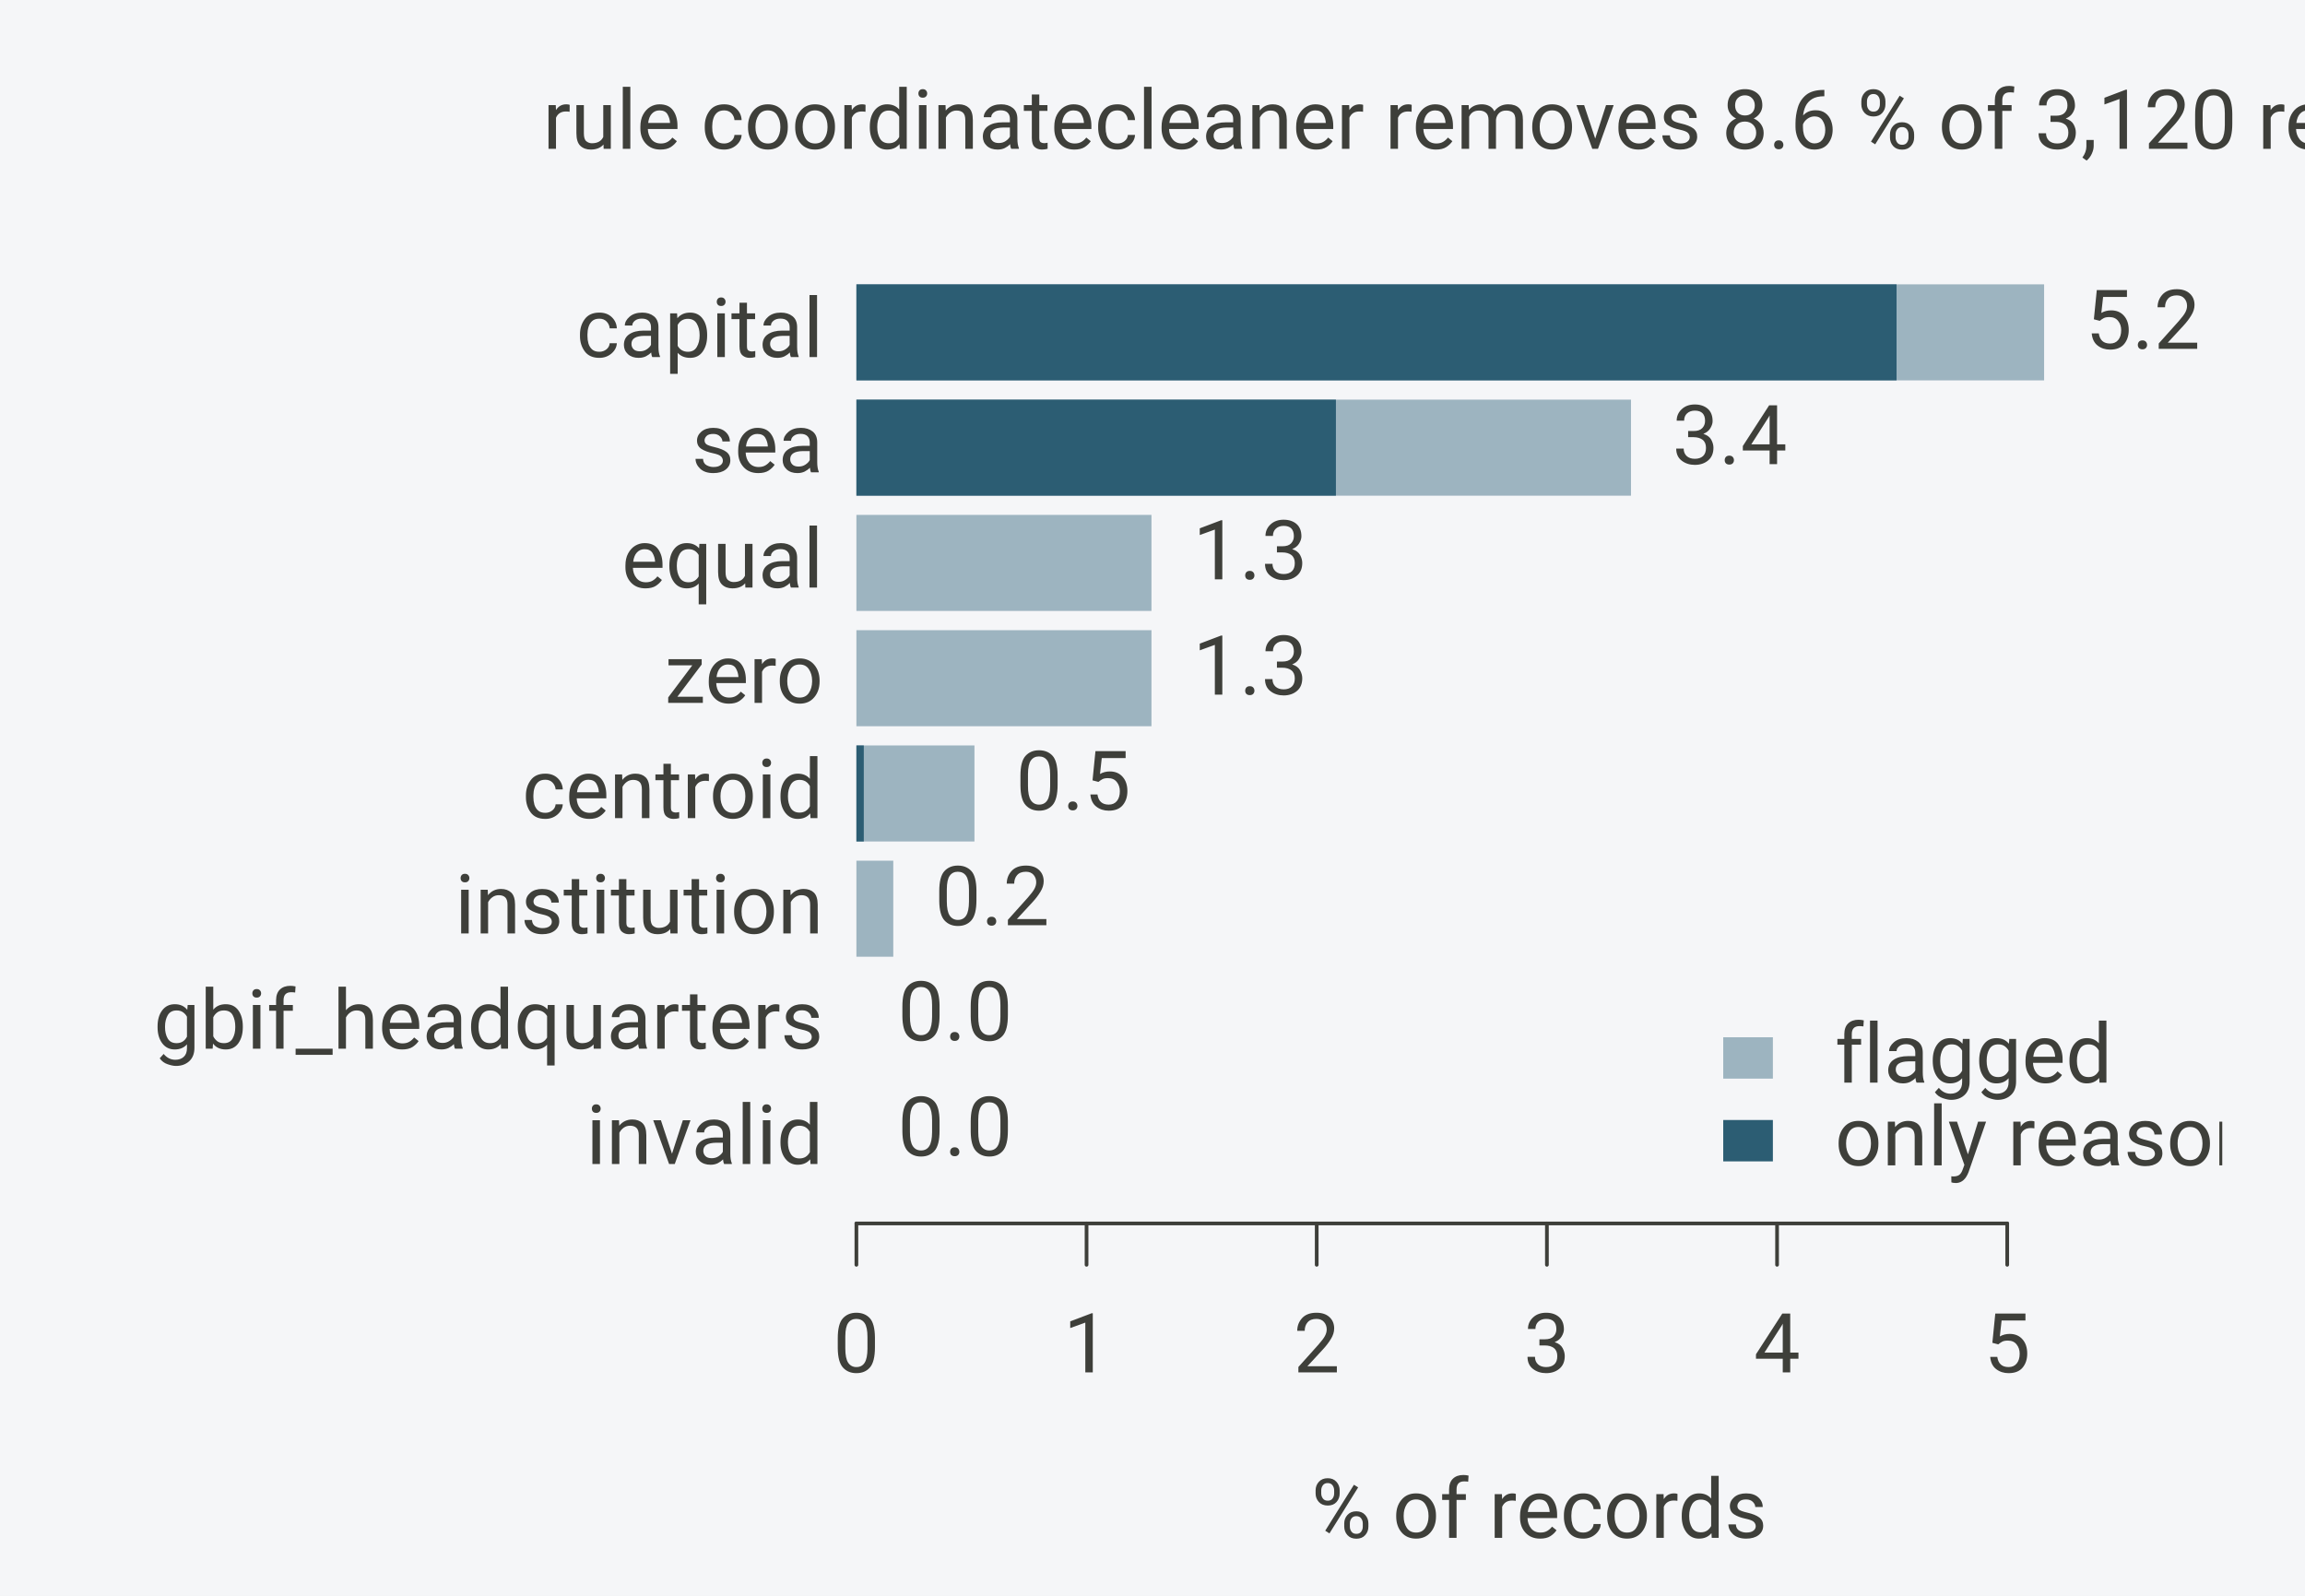
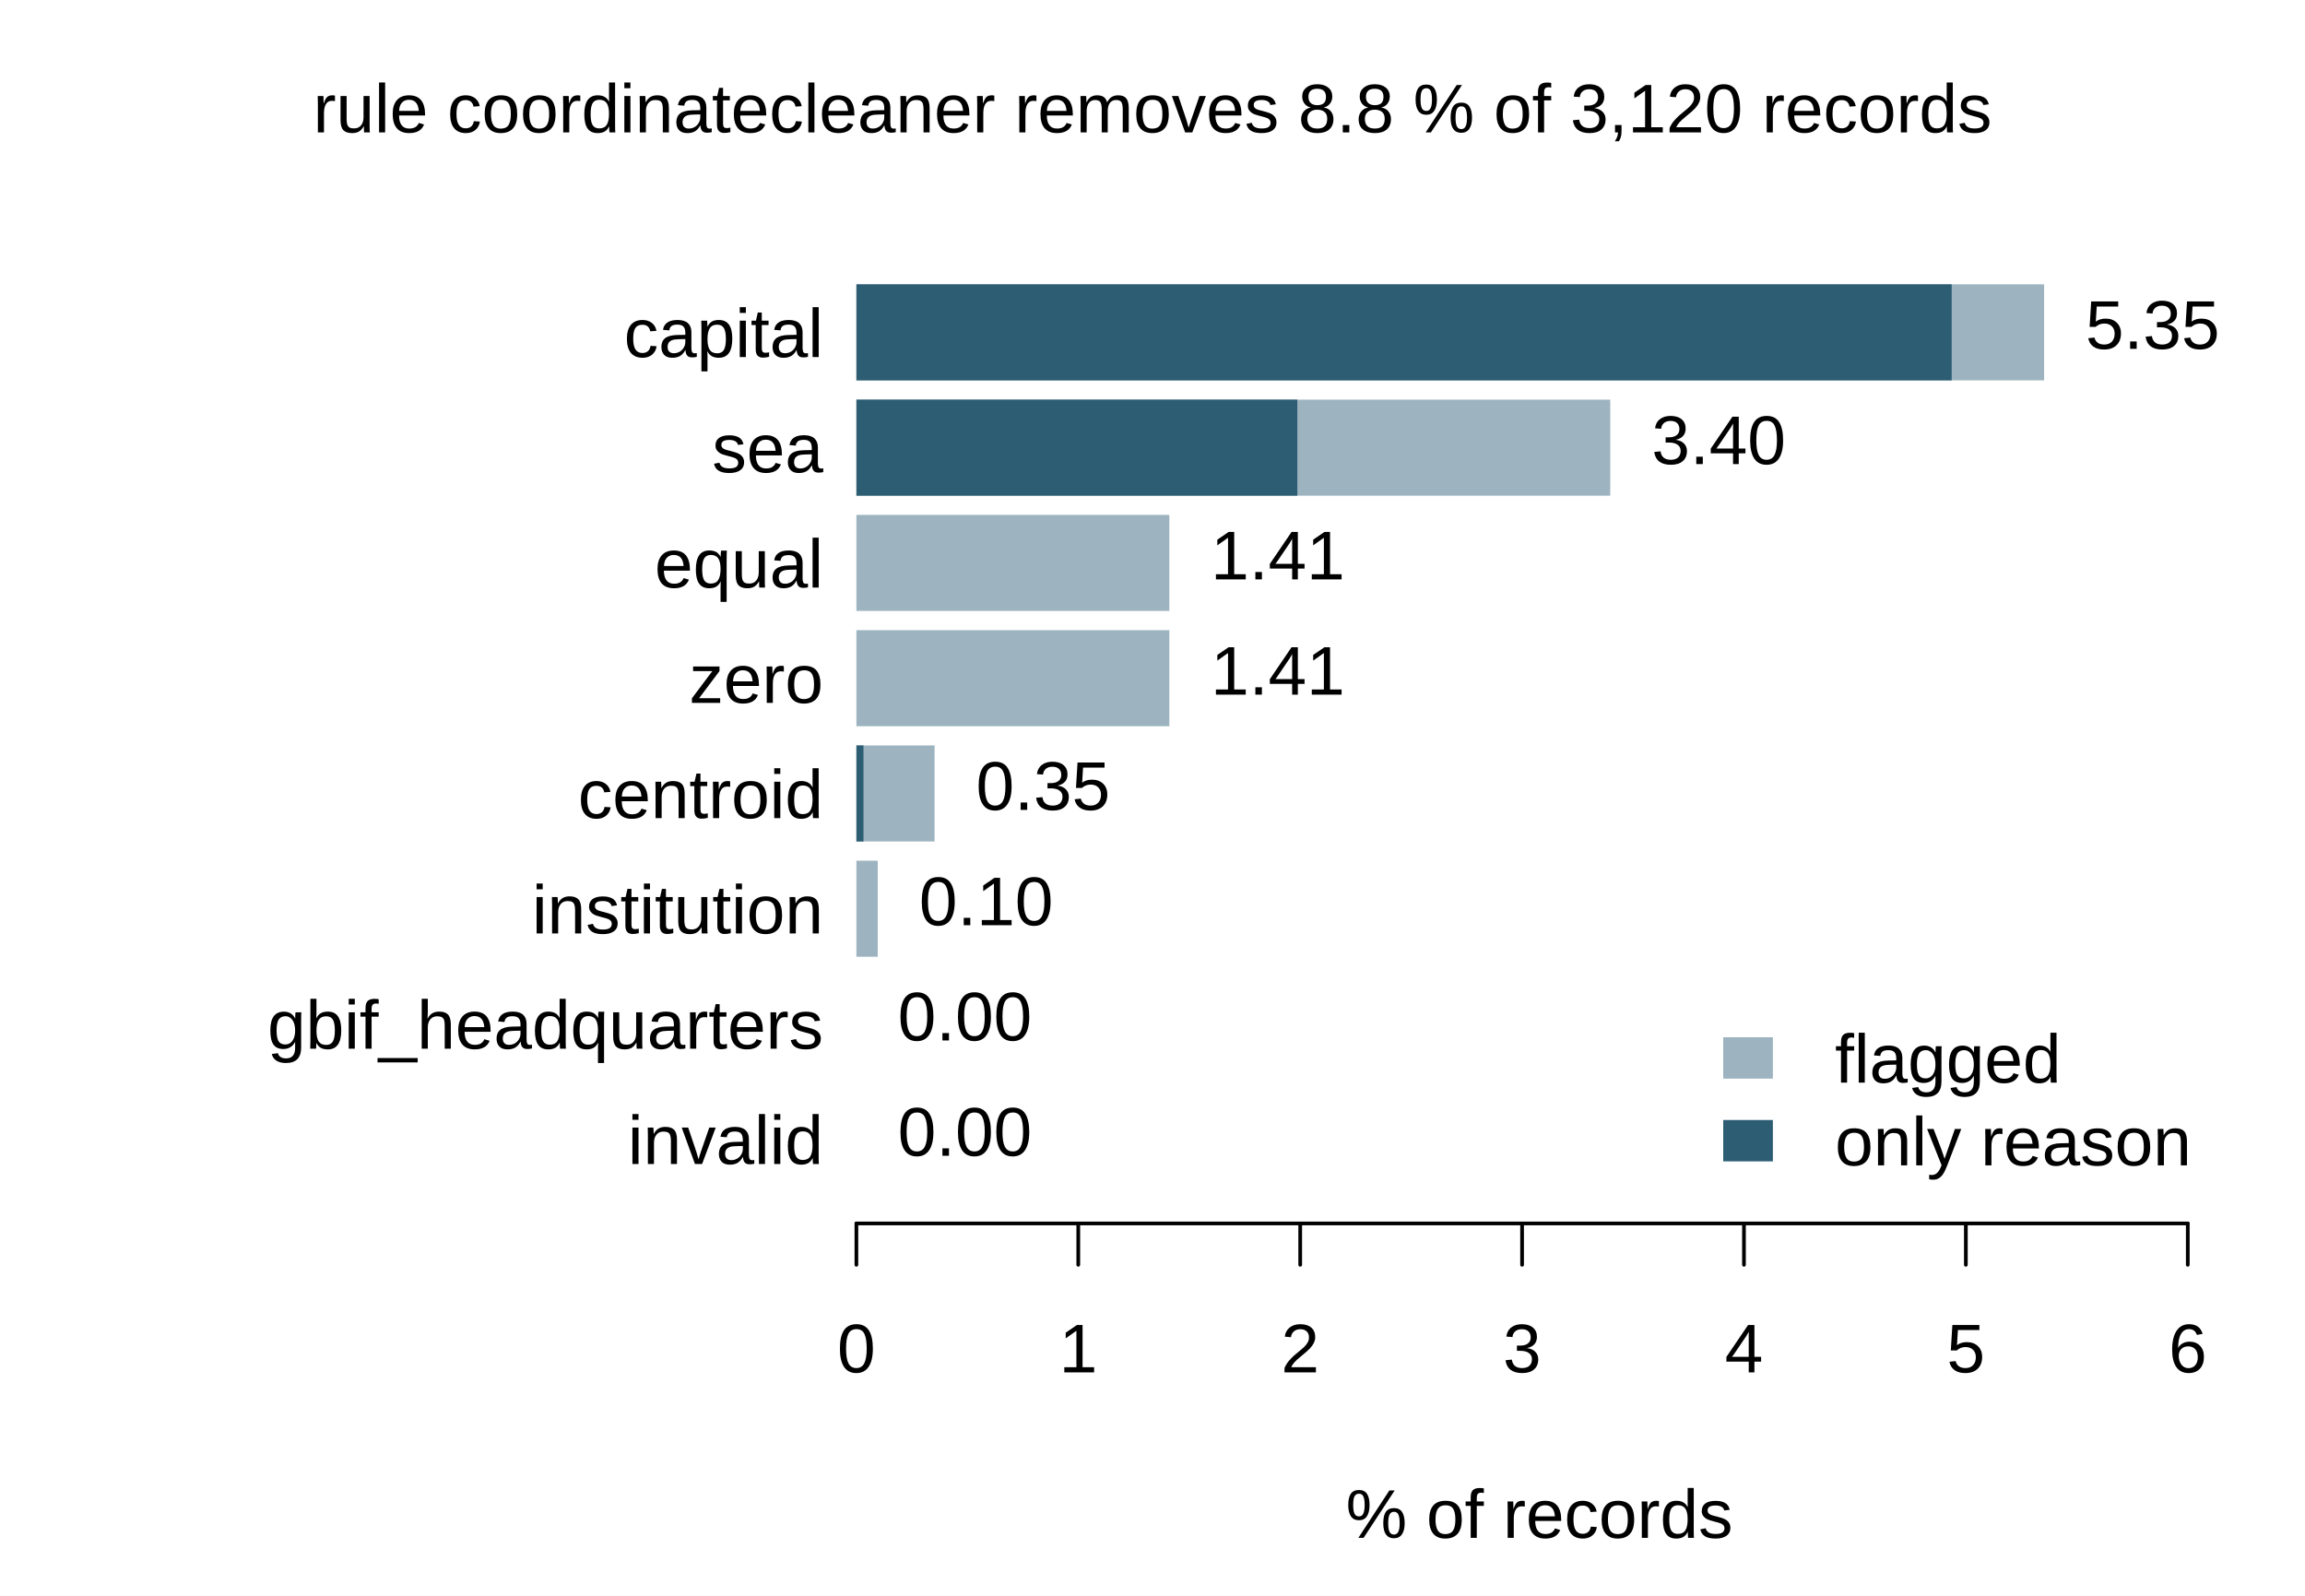
<svg xmlns="http://www.w3.org/2000/svg" width="468.00pt" height="324.00pt" viewBox="0 0 468.00 324.00">
  <g class="svglite">
    <defs>
      <style type="text/css">
-     /* theme-aware-processed */
-     .svglite line, .svglite polyline, .svglite polygon, .svglite path, .svglite circle {
+     .svglite line, .svglite polyline, .svglite polygon, .svglite path, .svglite rect, .svglite circle {
      fill: none;
-       stroke: #3E3F3A;
-       stroke-linecap: round;
-       stroke-linejoin: round;
-       stroke-miterlimit: 10.00;
-     }
-     .svglite &gt; g &gt; rect {
-       fill: none;
-       stroke: #3E3F3A;
+       stroke: #000000;
      stroke-linecap: round;
      stroke-linejoin: round;
      stroke-miterlimit: 10.00;
    }
    .svglite text {
      white-space: pre;
-       fill: #3E3F3A;
    }
    .svglite g.glyphgroup path {
      fill: inherit;
      stroke: none;
    }
  </style>
    </defs>
-     <rect class="svg-bg" width="100%" height="100%" style="stroke: none; fill: #F5F6F8;" />
+     <rect width="100%" height="100%" style="stroke: none; fill: #FFFFFF;" />
    <defs>
      <clipPath id="cpMC4wMHw0NjguMDB8MC4wMHwzMjQuMDA=">
        <rect x="0.00" y="0.00" width="468.00" height="324.00" />
      </clipPath>
    </defs>
    <g clip-path="url(#cpMC4wMHw0NjguMDB8MC4wMHwzMjQuMDA=)">
      <rect x="173.88" y="221.56" width="0.00" height="19.50" style="stroke-width: 0.75; stroke: none; fill: #9DB4C0;" />
      <rect x="173.88" y="198.16" width="0.00" height="19.50" style="stroke-width: 0.75; stroke: none; fill: #9DB4C0;" />
-       <rect x="173.88" y="174.75" width="7.49" height="19.50" style="stroke-width: 0.75; stroke: none; fill: #9DB4C0;" />
-       <rect x="173.88" y="151.35" width="23.97" height="19.50" style="stroke-width: 0.75; stroke: none; fill: #9DB4C0;" />
-       <rect x="173.88" y="127.95" width="59.91" height="19.50" style="stroke-width: 0.75; stroke: none; fill: #9DB4C0;" />
-       <rect x="173.88" y="104.54" width="59.91" height="19.50" style="stroke-width: 0.75; stroke: none; fill: #9DB4C0;" />
-       <rect x="173.88" y="81.14" width="157.27" height="19.50" style="stroke-width: 0.75; stroke: none; fill: #9DB4C0;" />
+       <rect x="173.88" y="174.75" width="4.33" height="19.50" style="stroke-width: 0.75; stroke: none; fill: #9DB4C0;" />
+       <rect x="173.88" y="151.35" width="15.88" height="19.50" style="stroke-width: 0.75; stroke: none; fill: #9DB4C0;" />
+       <rect x="173.88" y="127.95" width="63.54" height="19.50" style="stroke-width: 0.75; stroke: none; fill: #9DB4C0;" />
+       <rect x="173.88" y="104.54" width="63.54" height="19.50" style="stroke-width: 0.75; stroke: none; fill: #9DB4C0;" />
+       <rect x="173.88" y="81.14" width="153.06" height="19.50" style="stroke-width: 0.75; stroke: none; fill: #9DB4C0;" />
      <rect x="173.88" y="57.73" width="241.15" height="19.50" style="stroke-width: 0.75; stroke: none; fill: #9DB4C0;" />
-       <text x="312.54" y="312.24" text-anchor="middle" style="font-size: 1.4em; font-family: &quot;Roboto&quot;, -apple-system, BlinkMacSystemFont, &quot;Segoe UI&quot;, system-ui, sans-serif;">% of records</text>
-       <line x1="173.88" y1="248.40" x2="407.54" y2="248.40" style="stroke-width: 0.75;" />
+       <text x="312.54" y="312.24" text-anchor="middle" style="font-size: 14.00px; font-family: &quot;Arial&quot;;" textLength="78.56px" lengthAdjust="spacingAndGlyphs">% of records</text>
+       <line x1="173.88" y1="248.40" x2="444.20" y2="248.40" style="stroke-width: 0.75;" />
      <line x1="173.88" y1="248.40" x2="173.88" y2="256.80" style="stroke-width: 0.75;" />
-       <line x1="220.61" y1="248.40" x2="220.61" y2="256.80" style="stroke-width: 0.75;" />
-       <line x1="267.34" y1="248.40" x2="267.34" y2="256.80" style="stroke-width: 0.75;" />
-       <line x1="314.08" y1="248.40" x2="314.08" y2="256.80" style="stroke-width: 0.75;" />
-       <line x1="360.81" y1="248.40" x2="360.81" y2="256.80" style="stroke-width: 0.75;" />
-       <line x1="407.54" y1="248.40" x2="407.54" y2="256.80" style="stroke-width: 0.75;" />
-       <text x="173.88" y="278.64" text-anchor="middle" style="font-size: 1.4em; font-family: &quot;Roboto&quot;, -apple-system, BlinkMacSystemFont, &quot;Segoe UI&quot;, system-ui, sans-serif;">0</text>
-       <text x="220.61" y="278.64" text-anchor="middle" style="font-size: 1.4em; font-family: &quot;Roboto&quot;, -apple-system, BlinkMacSystemFont, &quot;Segoe UI&quot;, system-ui, sans-serif;">1</text>
-       <text x="267.34" y="278.64" text-anchor="middle" style="font-size: 1.4em; font-family: &quot;Roboto&quot;, -apple-system, BlinkMacSystemFont, &quot;Segoe UI&quot;, system-ui, sans-serif;">2</text>
-       <text x="314.08" y="278.64" text-anchor="middle" style="font-size: 1.4em; font-family: &quot;Roboto&quot;, -apple-system, BlinkMacSystemFont, &quot;Segoe UI&quot;, system-ui, sans-serif;">3</text>
-       <text x="360.81" y="278.64" text-anchor="middle" style="font-size: 1.4em; font-family: &quot;Roboto&quot;, -apple-system, BlinkMacSystemFont, &quot;Segoe UI&quot;, system-ui, sans-serif;">4</text>
-       <text x="407.54" y="278.64" text-anchor="middle" style="font-size: 1.4em; font-family: &quot;Roboto&quot;, -apple-system, BlinkMacSystemFont, &quot;Segoe UI&quot;, system-ui, sans-serif;">5</text>
+       <line x1="218.93" y1="248.40" x2="218.93" y2="256.80" style="stroke-width: 0.75;" />
+       <line x1="263.99" y1="248.40" x2="263.99" y2="256.80" style="stroke-width: 0.75;" />
+       <line x1="309.04" y1="248.40" x2="309.04" y2="256.80" style="stroke-width: 0.75;" />
+       <line x1="354.09" y1="248.40" x2="354.09" y2="256.80" style="stroke-width: 0.75;" />
+       <line x1="399.14" y1="248.40" x2="399.14" y2="256.80" style="stroke-width: 0.75;" />
+       <line x1="444.20" y1="248.40" x2="444.20" y2="256.80" style="stroke-width: 0.75;" />
+       <text x="173.88" y="278.64" text-anchor="middle" style="font-size: 14.00px; font-family: &quot;Arial&quot;;" textLength="7.78px" lengthAdjust="spacingAndGlyphs">0</text>
+       <text x="218.93" y="278.64" text-anchor="middle" style="font-size: 14.00px; font-family: &quot;Arial&quot;;" textLength="7.78px" lengthAdjust="spacingAndGlyphs">1</text>
+       <text x="263.99" y="278.64" text-anchor="middle" style="font-size: 14.00px; font-family: &quot;Arial&quot;;" textLength="7.78px" lengthAdjust="spacingAndGlyphs">2</text>
+       <text x="309.04" y="278.64" text-anchor="middle" style="font-size: 14.00px; font-family: &quot;Arial&quot;;" textLength="7.78px" lengthAdjust="spacingAndGlyphs">3</text>
+       <text x="354.09" y="278.64" text-anchor="middle" style="font-size: 14.00px; font-family: &quot;Arial&quot;;" textLength="7.78px" lengthAdjust="spacingAndGlyphs">4</text>
+       <text x="399.14" y="278.64" text-anchor="middle" style="font-size: 14.00px; font-family: &quot;Arial&quot;;" textLength="7.78px" lengthAdjust="spacingAndGlyphs">5</text>
+       <text x="444.20" y="278.64" text-anchor="middle" style="font-size: 14.00px; font-family: &quot;Arial&quot;;" textLength="7.78px" lengthAdjust="spacingAndGlyphs">6</text>
      <rect x="173.88" y="221.56" width="0.00" height="19.50" style="stroke-width: 0.75; stroke: none; fill: #2C5D73;" />
      <rect x="173.88" y="198.16" width="0.00" height="19.50" style="stroke-width: 0.75; stroke: none; fill: #2C5D73;" />
      <rect x="173.88" y="174.75" width="0.00" height="19.50" style="stroke-width: 0.75; stroke: none; fill: #2C5D73;" />
-       <rect x="173.88" y="151.35" width="1.50" height="19.50" style="stroke-width: 0.75; stroke: none; fill: #2C5D73;" />
+       <rect x="173.88" y="151.35" width="1.44" height="19.50" style="stroke-width: 0.75; stroke: none; fill: #2C5D73;" />
      <rect x="173.88" y="127.95" width="0.00" height="19.50" style="stroke-width: 0.75; stroke: none; fill: #2C5D73;" />
      <rect x="173.88" y="104.54" width="0.00" height="19.50" style="stroke-width: 0.75; stroke: none; fill: #2C5D73;" />
-       <rect x="173.88" y="81.14" width="97.36" height="19.50" style="stroke-width: 0.75; stroke: none; fill: #2C5D73;" />
-       <rect x="173.88" y="57.73" width="211.19" height="19.50" style="stroke-width: 0.75; stroke: none; fill: #2C5D73;" />
-       <text x="167.16" y="236.33" text-anchor="end" style="font-size: 1.4em; font-family: &quot;Roboto&quot;, -apple-system, BlinkMacSystemFont, &quot;Segoe UI&quot;, system-ui, sans-serif;">invalid</text>
-       <text x="167.16" y="212.92" text-anchor="end" style="font-size: 1.4em; font-family: &quot;Roboto&quot;, -apple-system, BlinkMacSystemFont, &quot;Segoe UI&quot;, system-ui, sans-serif;">gbif_headquarters</text>
-       <text x="167.16" y="189.52" text-anchor="end" style="font-size: 1.4em; font-family: &quot;Roboto&quot;, -apple-system, BlinkMacSystemFont, &quot;Segoe UI&quot;, system-ui, sans-serif;">institution</text>
-       <text x="167.16" y="166.11" text-anchor="end" style="font-size: 1.4em; font-family: &quot;Roboto&quot;, -apple-system, BlinkMacSystemFont, &quot;Segoe UI&quot;, system-ui, sans-serif;">centroid</text>
-       <text x="167.16" y="142.71" text-anchor="end" style="font-size: 1.4em; font-family: &quot;Roboto&quot;, -apple-system, BlinkMacSystemFont, &quot;Segoe UI&quot;, system-ui, sans-serif;">zero</text>
-       <text x="167.16" y="119.30" text-anchor="end" style="font-size: 1.4em; font-family: &quot;Roboto&quot;, -apple-system, BlinkMacSystemFont, &quot;Segoe UI&quot;, system-ui, sans-serif;">equal</text>
-       <text x="167.16" y="95.90" text-anchor="end" style="font-size: 1.4em; font-family: &quot;Roboto&quot;, -apple-system, BlinkMacSystemFont, &quot;Segoe UI&quot;, system-ui, sans-serif;">sea</text>
-       <text x="167.16" y="72.50" text-anchor="end" style="font-size: 1.4em; font-family: &quot;Roboto&quot;, -apple-system, BlinkMacSystemFont, &quot;Segoe UI&quot;, system-ui, sans-serif;">capital</text>
-       <text x="182.28" y="234.66" style="font-size: 1.4em; font-family: &quot;Roboto&quot;, -apple-system, BlinkMacSystemFont, &quot;Segoe UI&quot;, system-ui, sans-serif;">0.0</text>
-       <text x="182.28" y="211.25" style="font-size: 1.4em; font-family: &quot;Roboto&quot;, -apple-system, BlinkMacSystemFont, &quot;Segoe UI&quot;, system-ui, sans-serif;">0.0</text>
-       <text x="189.77" y="187.85" style="font-size: 1.4em; font-family: &quot;Roboto&quot;, -apple-system, BlinkMacSystemFont, &quot;Segoe UI&quot;, system-ui, sans-serif;">0.2</text>
-       <text x="206.25" y="164.44" style="font-size: 1.4em; font-family: &quot;Roboto&quot;, -apple-system, BlinkMacSystemFont, &quot;Segoe UI&quot;, system-ui, sans-serif;">0.5</text>
-       <text x="242.19" y="141.04" style="font-size: 1.4em; font-family: &quot;Roboto&quot;, -apple-system, BlinkMacSystemFont, &quot;Segoe UI&quot;, system-ui, sans-serif;">1.3</text>
-       <text x="242.19" y="117.63" style="font-size: 1.4em; font-family: &quot;Roboto&quot;, -apple-system, BlinkMacSystemFont, &quot;Segoe UI&quot;, system-ui, sans-serif;">1.3</text>
-       <text x="339.55" y="94.23" style="font-size: 1.4em; font-family: &quot;Roboto&quot;, -apple-system, BlinkMacSystemFont, &quot;Segoe UI&quot;, system-ui, sans-serif;">3.4</text>
-       <text x="423.43" y="70.83" style="font-size: 1.4em; font-family: &quot;Roboto&quot;, -apple-system, BlinkMacSystemFont, &quot;Segoe UI&quot;, system-ui, sans-serif;">5.2</text>
-       <text x="312.54" y="30.21" text-anchor="middle" style="font-size: 1.4em; font-family: &quot;Roboto&quot;, -apple-system, BlinkMacSystemFont, &quot;Segoe UI&quot;, system-ui, sans-serif;">rule coordinatecleaner removes 8.6 % of 3,120 records</text>
+       <rect x="173.88" y="81.14" width="89.53" height="19.50" style="stroke-width: 0.75; stroke: none; fill: #2C5D73;" />
+       <rect x="173.88" y="57.73" width="222.38" height="19.50" style="stroke-width: 0.75; stroke: none; fill: #2C5D73;" />
+       <text x="167.16" y="236.33" text-anchor="end" style="font-size: 14.00px; font-family: &quot;Arial&quot;;" textLength="39.67px" lengthAdjust="spacingAndGlyphs">invalid</text>
+       <text x="167.16" y="212.92" text-anchor="end" style="font-size: 14.00px; font-family: &quot;Arial&quot;;" textLength="112.80px" lengthAdjust="spacingAndGlyphs">gbif_headquarters</text>
+       <text x="167.16" y="189.52" text-anchor="end" style="font-size: 14.00px; font-family: &quot;Arial&quot;;" textLength="59.12px" lengthAdjust="spacingAndGlyphs">institution</text>
+       <text x="167.16" y="166.11" text-anchor="end" style="font-size: 14.00px; font-family: &quot;Arial&quot;;" textLength="49.78px" lengthAdjust="spacingAndGlyphs">centroid</text>
+       <text x="167.16" y="142.71" text-anchor="end" style="font-size: 14.00px; font-family: &quot;Arial&quot;;" textLength="27.22px" lengthAdjust="spacingAndGlyphs">zero</text>
+       <text x="167.16" y="119.30" text-anchor="end" style="font-size: 14.00px; font-family: &quot;Arial&quot;;" textLength="34.23px" lengthAdjust="spacingAndGlyphs">equal</text>
+       <text x="167.16" y="95.90" text-anchor="end" style="font-size: 14.00px; font-family: &quot;Arial&quot;;" textLength="22.56px" lengthAdjust="spacingAndGlyphs">sea</text>
+       <text x="167.16" y="72.50" text-anchor="end" style="font-size: 14.00px; font-family: &quot;Arial&quot;;" textLength="40.45px" lengthAdjust="spacingAndGlyphs">capital</text>
+       <text x="182.28" y="234.66" style="font-size: 14.00px; font-family: &quot;Arial&quot;;" textLength="27.23px" lengthAdjust="spacingAndGlyphs">0.00</text>
+       <text x="182.28" y="211.25" style="font-size: 14.00px; font-family: &quot;Arial&quot;;" textLength="27.23px" lengthAdjust="spacingAndGlyphs">0.00</text>
+       <text x="186.61" y="187.85" style="font-size: 14.00px; font-family: &quot;Arial&quot;;" textLength="27.23px" lengthAdjust="spacingAndGlyphs">0.10</text>
+       <text x="198.16" y="164.44" style="font-size: 14.00px; font-family: &quot;Arial&quot;;" textLength="27.23px" lengthAdjust="spacingAndGlyphs">0.35</text>
+       <text x="245.82" y="141.04" style="font-size: 14.00px; font-family: &quot;Arial&quot;;" textLength="27.23px" lengthAdjust="spacingAndGlyphs">1.41</text>
+       <text x="245.82" y="117.63" style="font-size: 14.00px; font-family: &quot;Arial&quot;;" textLength="27.23px" lengthAdjust="spacingAndGlyphs">1.41</text>
+       <text x="335.34" y="94.23" style="font-size: 14.00px; font-family: &quot;Arial&quot;;" textLength="27.23px" lengthAdjust="spacingAndGlyphs">3.40</text>
+       <text x="423.43" y="70.83" style="font-size: 14.00px; font-family: &quot;Arial&quot;;" textLength="27.23px" lengthAdjust="spacingAndGlyphs">5.35</text>
+       <text x="234.00" y="26.88" text-anchor="middle" style="font-size: 14.00px; font-family: &quot;Arial&quot;;" textLength="340.70px" lengthAdjust="spacingAndGlyphs">rule coordinatecleaner removes 8.8 % of 3,120 records</text>
    </g>
    <defs>
      <clipPath id="cpMTczLjg4fDQ1MS4yMHw1MC40MHwyNDguNDA=">
        <rect x="173.88" y="50.40" width="277.32" height="198.00" />
      </clipPath>
    </defs>
    <g clip-path="url(#cpMTczLjg4fDQ1MS4yMHw1MC40MHwyNDguNDA=)">
      <rect x="349.88" y="210.60" width="10.08" height="8.40" style="stroke-width: 0.75; stroke: none; fill: #9DB4C0;" />
      <rect x="349.88" y="227.40" width="10.08" height="8.40" style="stroke-width: 0.75; stroke: none; fill: #2C5D73;" />
-       <text x="372.56" y="219.81" style="font-size: 1.4em; font-family: &quot;Roboto&quot;, -apple-system, BlinkMacSystemFont, &quot;Segoe UI&quot;, system-ui, sans-serif;">flagged</text>
-       <text x="372.56" y="236.61" style="font-size: 1.4em; font-family: &quot;Roboto&quot;, -apple-system, BlinkMacSystemFont, &quot;Segoe UI&quot;, system-ui, sans-serif;">only reason</text>
+       <text x="372.56" y="219.81" style="font-size: 14.00px; font-family: &quot;Arial&quot;;" textLength="45.91px" lengthAdjust="spacingAndGlyphs">flagged</text>
+       <text x="372.56" y="236.61" style="font-size: 14.00px; font-family: &quot;Arial&quot;;" textLength="72.34px" lengthAdjust="spacingAndGlyphs">only reason</text>
    </g>
  </g>
</svg>
